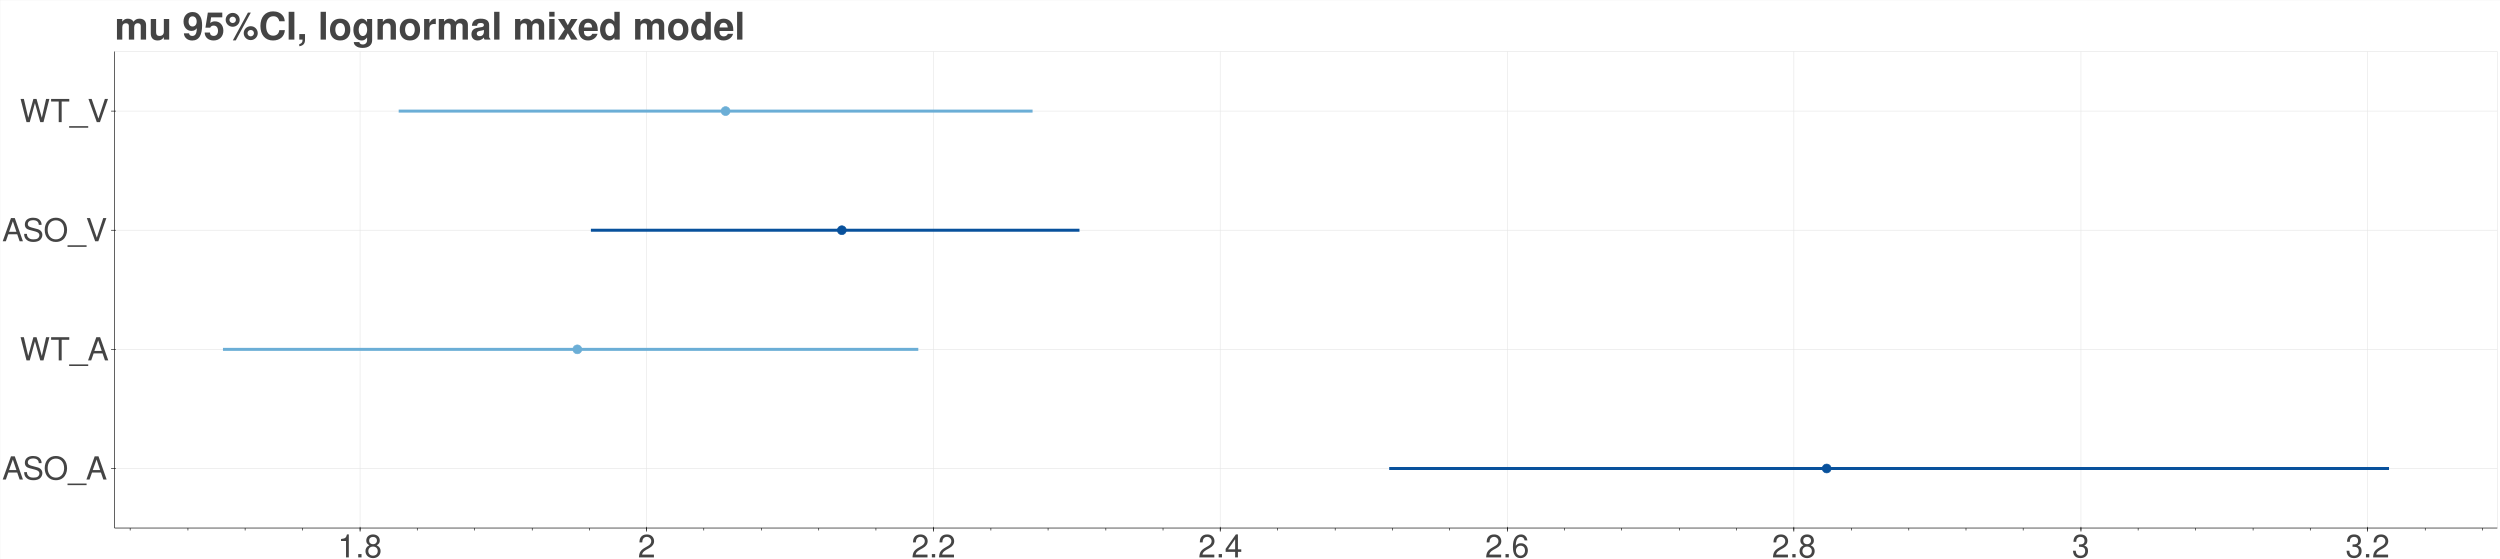
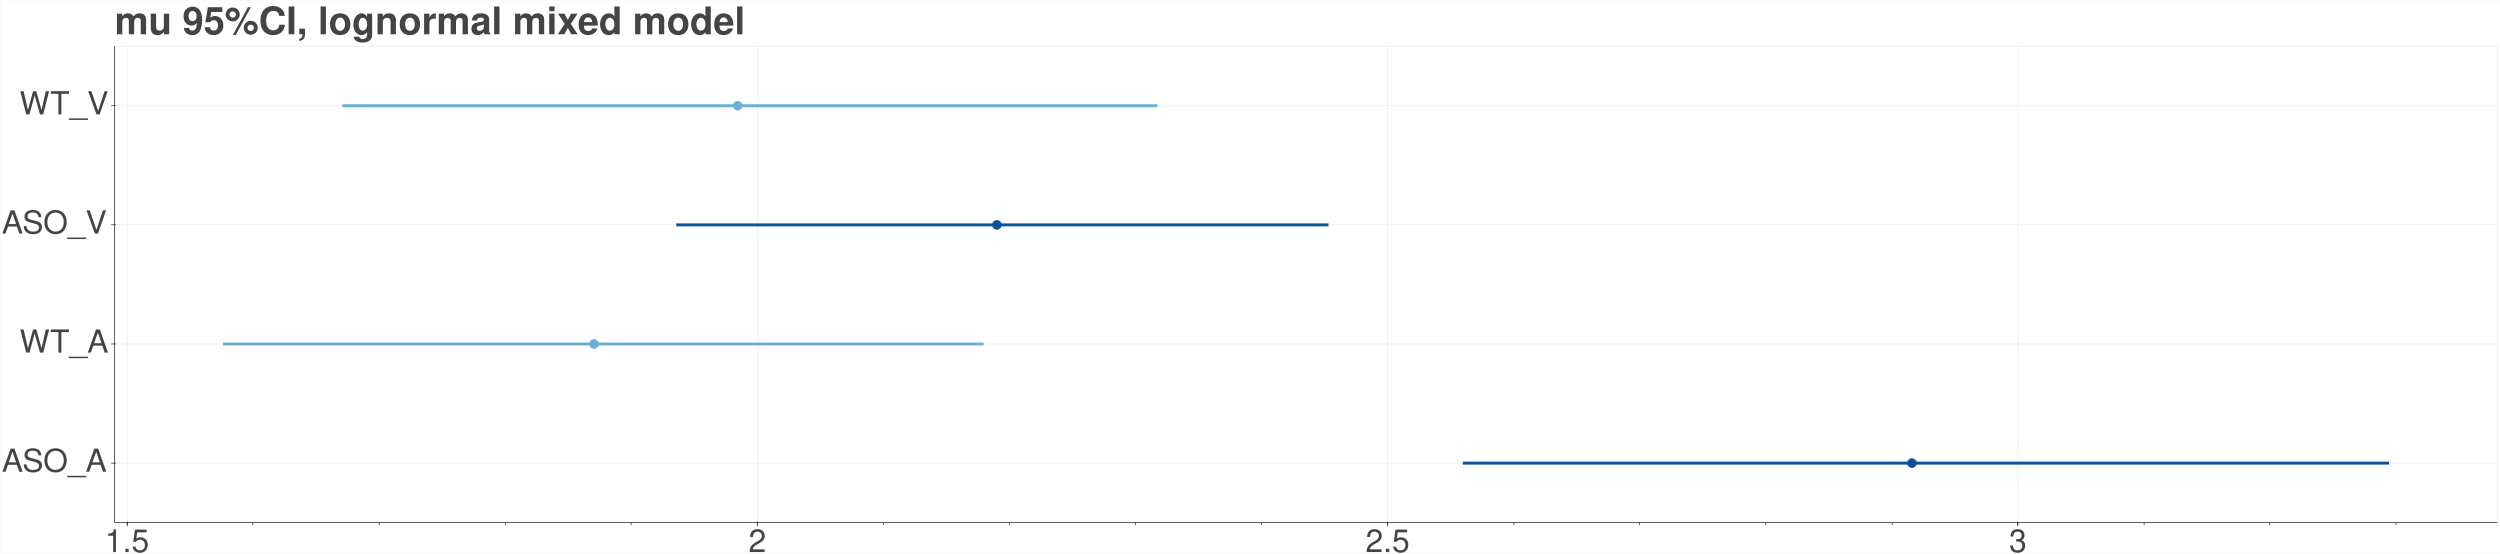
- <svg xmlns="http://www.w3.org/2000/svg" version="1.1" width="4197" height="938">
+ <svg xmlns="http://www.w3.org/2000/svg" version="1.1" width="4197" height="929">
  <defs>
-     <clipPath id="NGXiNAAVsfka">
-       <path fill="none" stroke="none" d="M 192.5 86.5 L 4192.5 86.5 L 4192.5 886.5 L 192.5 886.5 L 192.5 86.5 Z" />
+     <clipPath id="rbMMfqleLrnA">
+       <path fill="none" stroke="none" d="M 0.5 0.5 L 4197.5 0.5 L 4197.5 929.5 L 0.5 929.5 L 0.5 0.5 Z M 192.5 77.5 L 4192.5 77.5 L 4192.5 877.5 L 192.5 877.5 L 192.5 77.5 Z" clip-rule="evenodd" />
    </clipPath>
-     <clipPath id="LnBERZFZrUWz">
-       <path fill="none" stroke="none" d="M 192.5 86.5 L 4192.5 86.5 L 4192.5 886.5 L 192.5 886.5 L 192.5 86.5 Z" />
+     <clipPath id="QTvpvcmMaEGT">
+       <path fill="none" stroke="none" d="M 192.5 77.5 L 4192.5 77.5 L 4192.5 877.5 L 192.5 877.5 L 192.5 77.5 Z" />
    </clipPath>
-     <clipPath id="rWttNwKXHTqR">
-       <path fill="none" stroke="none" d="M 192.5 86.5 L 4192.5 86.5 L 4192.5 886.5 L 192.5 886.5 L 192.5 86.5 Z" />
+     <clipPath id="quhRkFthiWei">
+       <path fill="none" stroke="none" d="M 192.5 77.5 L 4192.5 77.5 L 4192.5 877.5 L 192.5 877.5 L 192.5 77.5 Z" />
    </clipPath>
-     <clipPath id="xBrLtsIlTTOI">
-       <path fill="none" stroke="none" d="M 192.5 86.5 L 4192.5 86.5 L 4192.5 886.5 L 192.5 886.5 L 192.5 86.5 Z" />
+     <clipPath id="WPOokrFFUWuW">
+       <path fill="none" stroke="none" d="M 192.5 77.5 L 4192.5 77.5 L 4192.5 877.5 L 192.5 877.5 L 192.5 77.5 Z" />
    </clipPath>
-     <clipPath id="gKacdXwHvGMh">
-       <path fill="none" stroke="none" d="M 192.5 86.5 L 4192.5 86.5 L 4192.5 886.5 L 192.5 886.5 L 192.5 86.5 Z" />
+     <clipPath id="uvioWGUPwGMw">
+       <path fill="none" stroke="none" d="M 192.5 77.5 L 4192.5 77.5 L 4192.5 877.5 L 192.5 877.5 L 192.5 77.5 Z" />
    </clipPath>
-     <clipPath id="xzFaKappdmht">
-       <path fill="none" stroke="none" d="M 192.5 86.5 L 4192.5 86.5 L 4192.5 886.5 L 192.5 886.5 L 192.5 86.5 Z" />
+     <clipPath id="zdlcFbfyBCiV">
+       <path fill="none" stroke="none" d="M 192.5 77.5 L 4192.5 77.5 L 4192.5 877.5 L 192.5 877.5 L 192.5 77.5 Z" />
    </clipPath>
-     <clipPath id="UdzMVgSdgygn">
-       <path fill="none" stroke="none" d="M 192.5 86.5 L 4192.5 86.5 L 4192.5 886.5 L 192.5 886.5 L 192.5 86.5 Z" />
+     <clipPath id="hNveZxukUZst">
+       <path fill="none" stroke="none" d="M 192.5 77.5 L 4192.5 77.5 L 4192.5 877.5 L 192.5 877.5 L 192.5 77.5 Z" />
    </clipPath>
-     <clipPath id="FBzKxSzuXIbx">
-       <path fill="none" stroke="none" d="M 192.5 86.5 L 4192.5 86.5 L 4192.5 886.5 L 192.5 886.5 L 192.5 86.5 Z" />
+     <clipPath id="ZiauKcSZMxet">
+       <path fill="none" stroke="none" d="M 192.5 77.5 L 4192.5 77.5 L 4192.5 877.5 L 192.5 877.5 L 192.5 77.5 Z" />
    </clipPath>
-     <clipPath id="lheShBekAStv">
-       <path fill="none" stroke="none" d="M 192.5 86.5 L 4192.5 86.5 L 4192.5 886.5 L 192.5 886.5 L 192.5 86.5 Z" />
+     <clipPath id="EwERdiDIKkri">
+       <path fill="none" stroke="none" d="M 192.5 77.5 L 4192.5 77.5 L 4192.5 877.5 L 192.5 877.5 L 192.5 77.5 Z" />
    </clipPath>
-     <clipPath id="EodDrFWEtxQz">
-       <path fill="none" stroke="none" d="M 192.5 86.5 L 4192.5 86.5 L 4192.5 886.5 L 192.5 886.5 L 192.5 86.5 Z" />
+     <clipPath id="FJIExMrbrkbb">
+       <path fill="none" stroke="none" d="M 192.5 77.5 L 4192.5 77.5 L 4192.5 877.5 L 192.5 877.5 L 192.5 77.5 Z" />
    </clipPath>
-     <clipPath id="UKwNLuBQxciR">
-       <path fill="none" stroke="none" d="M 192.5 86.5 L 4192.5 86.5 L 4192.5 886.5 L 192.5 886.5 L 192.5 86.5 Z" />
+     <clipPath id="kORkUsTKtGXe">
+       <path fill="none" stroke="none" d="M 192.5 77.5 L 4192.5 77.5 L 4192.5 877.5 L 192.5 877.5 L 192.5 77.5 Z" />
+     </clipPath>
+     <clipPath id="qQZLDhTJUPSZ">
+       <path fill="none" stroke="none" d="M 192.5 77.5 L 4192.5 77.5 L 4192.5 877.5 L 192.5 877.5 L 192.5 77.5 Z" />
    </clipPath>
  </defs>
-   <path fill="rgb(255,255,255)" stroke="none" paint-order="stroke" d="M 0.5 0.5 L 4197.5 0.5 L 4197.5 938.5 L 0.5 938.5 L 0.5 0.5 Z" fill-opacity="1" />
-   <rect fill="#FFFFFF" stroke="none" x="192" y="86" width="4000" height="800" transform="matrix(1, 0, 0, 1, 0.5, 0.5)" />
-   <path fill="rgb(255,255,255)" stroke="none" paint-order="stroke" d="M 192.5 86.5 L 4192.5 86.5 L 4192.5 886.5 L 192.5 886.5 L 192.5 86.5 Z" fill-opacity="1" />
-   <path fill="none" stroke="rgb(229,229,229)" paint-order="fill" d="M 192.5 86.5 L 4192.5 86.5 L 4192.5 886.5 L 192.5 886.5 L 192.5 86.5 Z" stroke-opacity="1" stroke-linejoin="bevel" stroke-miterlimit="10" />
-   <path fill="none" stroke="rgb(229,229,229)" paint-order="fill" d="M 604.5 886.5 L 604.5 86.5 M 1085.5 886.5 L 1085.5 86.5 M 1567.5 886.5 L 1567.5 86.5 M 2048.5 886.5 L 2048.5 86.5 M 2530.5 886.5 L 2530.5 86.5 M 3011.5 886.5 L 3011.5 86.5 M 3493.5 886.5 L 3493.5 86.5 M 3974.5 886.5 L 3974.5 86.5" stroke-opacity="1" stroke-linejoin="bevel" stroke-miterlimit="10" clip-path="url(#NGXiNAAVsfka)" />
-   <path fill="none" stroke="rgb(229,229,229)" paint-order="fill" d="M 192.5 786.5 L 4192.5 786.5 M 192.5 586.5 L 4192.5 586.5 M 192.5 386.5 L 4192.5 386.5 M 192.5 186.5 L 4192.5 186.5" stroke-opacity="1" stroke-linejoin="bevel" stroke-miterlimit="10" clip-path="url(#LnBERZFZrUWz)" />
-   <path fill="rgb(107,174,214)" stroke="rgb(107,174,214)" paint-order="fill" d="M 1225.605 186.5 A 7.5 7.5 0 0 1 1210.605 186.5 A 7.5 7.5 0 0 1 1225.605 186.5" fill-opacity="1" clip-path="url(#rWttNwKXHTqR)" stroke-opacity="1" stroke-linejoin="bevel" stroke-miterlimit="10" />
-   <path fill="none" stroke="rgb(107,174,214)" paint-order="fill" d="M 669.312 186.5 L 1733.491 186.5" stroke-opacity="1" stroke-linejoin="bevel" stroke-miterlimit="10" stroke-width="5" clip-path="url(#xBrLtsIlTTOI)" />
-   <path fill="rgb(8,81,156)" stroke="rgb(8,81,156)" paint-order="fill" d="M 1420.762 386.5 A 7.5 7.5 0 0 1 1405.762 386.5 A 7.5 7.5 0 0 1 1420.762 386.5" fill-opacity="1" clip-path="url(#gKacdXwHvGMh)" stroke-opacity="1" stroke-linejoin="bevel" stroke-miterlimit="10" />
-   <path fill="none" stroke="rgb(8,81,156)" paint-order="fill" d="M 992.009 386.5 L 1812.226 386.5" stroke-opacity="1" stroke-linejoin="bevel" stroke-miterlimit="10" stroke-width="5" clip-path="url(#xzFaKappdmht)" />
-   <path fill="rgb(107,174,214)" stroke="rgb(107,174,214)" paint-order="fill" d="M 976.726 586.5 A 7.5 7.5 0 0 1 961.726 586.5 A 7.5 7.5 0 0 1 976.726 586.5" fill-opacity="1" clip-path="url(#UdzMVgSdgygn)" stroke-opacity="1" stroke-linejoin="bevel" stroke-miterlimit="10" />
-   <path fill="none" stroke="rgb(107,174,214)" paint-order="fill" d="M 374.318 586.5 L 1541.643 586.5" stroke-opacity="1" stroke-linejoin="bevel" stroke-miterlimit="10" stroke-width="5" clip-path="url(#FBzKxSzuXIbx)" />
-   <path fill="rgb(8,81,156)" stroke="rgb(8,81,156)" paint-order="fill" d="M 3074.149 786.5 A 7.5 7.5 0 0 1 3059.149 786.5 A 7.5 7.5 0 0 1 3074.149 786.5" fill-opacity="1" clip-path="url(#lheShBekAStv)" stroke-opacity="1" stroke-linejoin="bevel" stroke-miterlimit="10" />
-   <path fill="none" stroke="rgb(8,81,156)" paint-order="fill" d="M 2332.192 786.5 L 4010.682 786.5" stroke-opacity="1" stroke-linejoin="bevel" stroke-miterlimit="10" stroke-width="5" clip-path="url(#EodDrFWEtxQz)" />
-   <path fill="none" stroke="rgb(0,0,0)" paint-order="fill" d="M 192.5 886.5 L 4192.5 886.5" stroke-opacity="1" stroke-linejoin="bevel" stroke-miterlimit="10" />
-   <path fill="none" stroke="rgb(0,0,0)" paint-order="fill" d="M 604.5 892.5 L 604.5 884.5 M 1085.5 892.5 L 1085.5 884.5 M 1567.5 892.5 L 1567.5 884.5 M 2048.5 892.5 L 2048.5 884.5 M 2530.5 892.5 L 2530.5 884.5 M 3011.5 892.5 L 3011.5 884.5 M 3493.5 892.5 L 3493.5 884.5 M 3974.5 892.5 L 3974.5 884.5" stroke-opacity="1" stroke-linejoin="bevel" stroke-miterlimit="10" />
-   <path fill="none" stroke="rgb(0,0,0)" paint-order="fill" d="M 507.5 890.5 L 507.5 886.5 M 411.5 890.5 L 411.5 886.5 M 315.5 890.5 L 315.5 886.5 M 218.5 890.5 L 218.5 886.5 M 604.5 890.5 L 604.5 886.5 M 700.5 890.5 L 700.5 886.5 M 796.5 890.5 L 796.5 886.5 M 893.5 890.5 L 893.5 886.5 M 989.5 890.5 L 989.5 886.5 M 1085.5 890.5 L 1085.5 886.5 M 1181.5 890.5 L 1181.5 886.5 M 1278.5 890.5 L 1278.5 886.5 M 1374.5 890.5 L 1374.5 886.5 M 1470.5 890.5 L 1470.5 886.5 M 1567.5 890.5 L 1567.5 886.5 M 1663.5 890.5 L 1663.5 886.5 M 1759.5 890.5 L 1759.5 886.5 M 1856.5 890.5 L 1856.5 886.5 M 1952.5 890.5 L 1952.5 886.5 M 2048.5 890.5 L 2048.5 886.5 M 2144.5 890.5 L 2144.5 886.5 M 2241.5 890.5 L 2241.5 886.5 M 2337.5 890.5 L 2337.5 886.5 M 2433.5 890.5 L 2433.5 886.5 M 2530.5 890.5 L 2530.5 886.5 M 2626.5 890.5 L 2626.5 886.5 M 2722.5 890.5 L 2722.5 886.5 M 2819.5 890.5 L 2819.5 886.5 M 2915.5 890.5 L 2915.5 886.5 M 3011.5 890.5 L 3011.5 886.5 M 3108.5 890.5 L 3108.5 886.5 M 3204.5 890.5 L 3204.5 886.5 M 3300.5 890.5 L 3300.5 886.5 M 3396.5 890.5 L 3396.5 886.5 M 3493.5 890.5 L 3493.5 886.5 M 3589.5 890.5 L 3589.5 886.5 M 3685.5 890.5 L 3685.5 886.5 M 3782.5 890.5 L 3782.5 886.5 M 3878.5 890.5 L 3878.5 886.5 M 3974.5 890.5 L 3974.5 886.5 M 4071.5 890.5 L 4071.5 886.5 M 4167.5 890.5 L 4167.5 886.5" stroke-opacity="1" stroke-linejoin="bevel" stroke-miterlimit="10" />
-   <text fill="rgb(68,68,68)" stroke="none" font-family="helvetica" font-size="40pt" font-style="normal" font-weight="normal" text-decoration="normal" x="566.592" y="935.253" text-anchor="start" dominant-baseline="alphabetic" transform="matrix(1, 0, 0, 1, 0.5, 0.5)" fill-opacity="1">1.8</text>
-   <text fill="none" stroke="rgb(0,0,0)" font-family="helvetica" font-size="40pt" font-style="normal" font-weight="normal" text-decoration="normal" x="566.592" y="935.253" text-anchor="start" dominant-baseline="alphabetic" transform="matrix(1, 0, 0, 1, 0.5, 0.5)" stroke-opacity="0" stroke-linejoin="bevel" stroke-miterlimit="10">1.8</text>
-   <text fill="rgb(68,68,68)" stroke="none" font-family="helvetica" font-size="40pt" font-style="normal" font-weight="normal" text-decoration="normal" x="1070.34" y="935.253" text-anchor="start" dominant-baseline="alphabetic" transform="matrix(1, 0, 0, 1, 0.5, 0.5)" fill-opacity="1">2</text>
-   <text fill="none" stroke="rgb(0,0,0)" font-family="helvetica" font-size="40pt" font-style="normal" font-weight="normal" text-decoration="normal" x="1070.34" y="935.253" text-anchor="start" dominant-baseline="alphabetic" transform="matrix(1, 0, 0, 1, 0.5, 0.5)" stroke-opacity="0" stroke-linejoin="bevel" stroke-miterlimit="10">2</text>
-   <text fill="rgb(68,68,68)" stroke="none" font-family="helvetica" font-size="40pt" font-style="normal" font-weight="normal" text-decoration="normal" x="1529.613" y="935.253" text-anchor="start" dominant-baseline="alphabetic" transform="matrix(1, 0, 0, 1, 0.5, 0.5)" fill-opacity="1">2.2</text>
-   <text fill="none" stroke="rgb(0,0,0)" font-family="helvetica" font-size="40pt" font-style="normal" font-weight="normal" text-decoration="normal" x="1529.613" y="935.253" text-anchor="start" dominant-baseline="alphabetic" transform="matrix(1, 0, 0, 1, 0.5, 0.5)" stroke-opacity="0" stroke-linejoin="bevel" stroke-miterlimit="10">2.2</text>
-   <text fill="rgb(68,68,68)" stroke="none" font-family="helvetica" font-size="40pt" font-style="normal" font-weight="normal" text-decoration="normal" x="2011.124" y="935.253" text-anchor="start" dominant-baseline="alphabetic" transform="matrix(1, 0, 0, 1, 0.5, 0.5)" fill-opacity="1">2.4</text>
-   <text fill="none" stroke="rgb(0,0,0)" font-family="helvetica" font-size="40pt" font-style="normal" font-weight="normal" text-decoration="normal" x="2011.124" y="935.253" text-anchor="start" dominant-baseline="alphabetic" transform="matrix(1, 0, 0, 1, 0.5, 0.5)" stroke-opacity="0" stroke-linejoin="bevel" stroke-miterlimit="10">2.4</text>
-   <text fill="rgb(68,68,68)" stroke="none" font-family="helvetica" font-size="40pt" font-style="normal" font-weight="normal" text-decoration="normal" x="2492.635" y="935.253" text-anchor="start" dominant-baseline="alphabetic" transform="matrix(1, 0, 0, 1, 0.5, 0.5)" fill-opacity="1">2.6</text>
-   <text fill="none" stroke="rgb(0,0,0)" font-family="helvetica" font-size="40pt" font-style="normal" font-weight="normal" text-decoration="normal" x="2492.635" y="935.253" text-anchor="start" dominant-baseline="alphabetic" transform="matrix(1, 0, 0, 1, 0.5, 0.5)" stroke-opacity="0" stroke-linejoin="bevel" stroke-miterlimit="10">2.6</text>
-   <text fill="rgb(68,68,68)" stroke="none" font-family="helvetica" font-size="40pt" font-style="normal" font-weight="normal" text-decoration="normal" x="2974.146" y="935.253" text-anchor="start" dominant-baseline="alphabetic" transform="matrix(1, 0, 0, 1, 0.5, 0.5)" fill-opacity="1">2.8</text>
-   <text fill="none" stroke="rgb(0,0,0)" font-family="helvetica" font-size="40pt" font-style="normal" font-weight="normal" text-decoration="normal" x="2974.146" y="935.253" text-anchor="start" dominant-baseline="alphabetic" transform="matrix(1, 0, 0, 1, 0.5, 0.5)" stroke-opacity="0" stroke-linejoin="bevel" stroke-miterlimit="10">2.8</text>
-   <text fill="rgb(68,68,68)" stroke="none" font-family="helvetica" font-size="40pt" font-style="normal" font-weight="normal" text-decoration="normal" x="3477.895" y="935.253" text-anchor="start" dominant-baseline="alphabetic" transform="matrix(1, 0, 0, 1, 0.5, 0.5)" fill-opacity="1">3</text>
-   <text fill="none" stroke="rgb(0,0,0)" font-family="helvetica" font-size="40pt" font-style="normal" font-weight="normal" text-decoration="normal" x="3477.895" y="935.253" text-anchor="start" dominant-baseline="alphabetic" transform="matrix(1, 0, 0, 1, 0.5, 0.5)" stroke-opacity="0" stroke-linejoin="bevel" stroke-miterlimit="10">3</text>
-   <text fill="rgb(68,68,68)" stroke="none" font-family="helvetica" font-size="40pt" font-style="normal" font-weight="normal" text-decoration="normal" x="3937.167" y="935.253" text-anchor="start" dominant-baseline="alphabetic" transform="matrix(1, 0, 0, 1, 0.5, 0.5)" fill-opacity="1">3.2</text>
-   <text fill="none" stroke="rgb(0,0,0)" font-family="helvetica" font-size="40pt" font-style="normal" font-weight="normal" text-decoration="normal" x="3937.167" y="935.253" text-anchor="start" dominant-baseline="alphabetic" transform="matrix(1, 0, 0, 1, 0.5, 0.5)" stroke-opacity="0" stroke-linejoin="bevel" stroke-miterlimit="10">3.2</text>
-   <path fill="none" stroke="rgb(0,0,0)" paint-order="fill" d="M 192.5 886.5 L 192.5 86.5" stroke-opacity="1" stroke-linejoin="bevel" stroke-miterlimit="10" />
-   <path fill="none" stroke="rgb(0,0,0)" paint-order="fill" d="M 186.5 786.5 L 194.5 786.5 M 186.5 586.5 L 194.5 586.5 M 186.5 386.5 L 194.5 386.5 M 186.5 186.5 L 194.5 186.5" stroke-opacity="1" stroke-linejoin="bevel" stroke-miterlimit="10" />
-   <path fill="none" stroke="rgb(0,0,0)" paint-order="fill" d="" stroke-opacity="1" stroke-linejoin="bevel" stroke-miterlimit="10" />
-   <text fill="rgb(68,68,68)" stroke="none" font-family="helvetica" font-size="40pt" font-style="normal" font-weight="normal" text-decoration="normal" x="3.147" y="804.5" text-anchor="start" dominant-baseline="alphabetic" transform="matrix(1, 0, 0, 1, 0.5, 0.5)" fill-opacity="1">ASO_A</text>
-   <text fill="none" stroke="rgb(0,0,0)" font-family="helvetica" font-size="40pt" font-style="normal" font-weight="normal" text-decoration="normal" x="3.147" y="804.5" text-anchor="start" dominant-baseline="alphabetic" transform="matrix(1, 0, 0, 1, 0.5, 0.5)" stroke-opacity="0" stroke-linejoin="bevel" stroke-miterlimit="10">ASO_A</text>
-   <text fill="rgb(68,68,68)" stroke="none" font-family="helvetica" font-size="40pt" font-style="normal" font-weight="normal" text-decoration="normal" x="32.858" y="604.5" text-anchor="start" dominant-baseline="alphabetic" transform="matrix(1, 0, 0, 1, 0.5, 0.5)" fill-opacity="1">WT_A</text>
-   <text fill="none" stroke="rgb(0,0,0)" font-family="helvetica" font-size="40pt" font-style="normal" font-weight="normal" text-decoration="normal" x="32.858" y="604.5" text-anchor="start" dominant-baseline="alphabetic" transform="matrix(1, 0, 0, 1, 0.5, 0.5)" stroke-opacity="0" stroke-linejoin="bevel" stroke-miterlimit="10">WT_A</text>
-   <text fill="rgb(68,68,68)" stroke="none" font-family="helvetica" font-size="40pt" font-style="normal" font-weight="normal" text-decoration="normal" x="3.147" y="404.5" text-anchor="start" dominant-baseline="alphabetic" transform="matrix(1, 0, 0, 1, 0.5, 0.5)" fill-opacity="1">ASO_V</text>
-   <text fill="none" stroke="rgb(0,0,0)" font-family="helvetica" font-size="40pt" font-style="normal" font-weight="normal" text-decoration="normal" x="3.147" y="404.5" text-anchor="start" dominant-baseline="alphabetic" transform="matrix(1, 0, 0, 1, 0.5, 0.5)" stroke-opacity="0" stroke-linejoin="bevel" stroke-miterlimit="10">ASO_V</text>
-   <text fill="rgb(68,68,68)" stroke="none" font-family="helvetica" font-size="40pt" font-style="normal" font-weight="normal" text-decoration="normal" x="32.858" y="204.5" text-anchor="start" dominant-baseline="alphabetic" transform="matrix(1, 0, 0, 1, 0.5, 0.5)" fill-opacity="1">WT_V</text>
-   <text fill="none" stroke="rgb(0,0,0)" font-family="helvetica" font-size="40pt" font-style="normal" font-weight="normal" text-decoration="normal" x="32.858" y="204.5" text-anchor="start" dominant-baseline="alphabetic" transform="matrix(1, 0, 0, 1, 0.5, 0.5)" stroke-opacity="0" stroke-linejoin="bevel" stroke-miterlimit="10">WT_V</text>
-   <text fill="rgb(68,68,68)" stroke="none" font-family="helvetica" font-size="48pt" font-style="normal" font-weight="bold" text-decoration="normal" x="192" y="66" text-anchor="start" dominant-baseline="alphabetic" transform="matrix(1, 0, 0, 1, 0.5, 0.5)" fill-opacity="1">mu 95%CI, lognormal mixed model</text>
-   <text fill="none" stroke="rgb(0,0,0)" font-family="helvetica" font-size="48pt" font-style="normal" font-weight="bold" text-decoration="normal" x="192" y="66" text-anchor="start" dominant-baseline="alphabetic" transform="matrix(1, 0, 0, 1, 0.5, 0.5)" stroke-opacity="0" stroke-miterlimit="10" stroke-dasharray="">mu 95%CI, lognormal mixed model</text>
+   <path fill="#ffffff" stroke="none" paint-order="stroke" d="M 0.5 0.5 L 4197.5 0.5 L 4197.5 929.5 L 0.5 929.5 L 0.5 0.5 Z" clip-path="url(#rbMMfqleLrnA)" />
+   <path fill="#ffffff" stroke="none" paint-order="stroke" d="M 192.5 77.5 L 4192.5 77.5 L 4192.5 877.5 L 192.5 877.5 L 192.5 77.5 Z" />
+   <path fill="none" stroke="#e5e5e5" paint-order="fill" d="M 192.5 77.5 L 4192.5 77.5 L 4192.5 877.5 L 192.5 877.5 L 192.5 77.5 Z" stroke-linejoin="bevel" stroke-miterlimit="10" />
+   <path fill="none" stroke="#e5e5e5" paint-order="fill" d="M 213.5 877.5 L 213.5 77.5 M 1271.5 877.5 L 1271.5 77.5 M 2329.5 877.5 L 2329.5 77.5 M 3387.5 877.5 L 3387.5 77.5" stroke-linejoin="bevel" stroke-miterlimit="10" clip-path="url(#QTvpvcmMaEGT)" />
+   <path fill="none" stroke="#e5e5e5" paint-order="fill" d="M 192.5 777.5 L 4192.5 777.5 M 192.5 577.5 L 4192.5 577.5 M 192.5 377.5 L 4192.5 377.5 M 192.5 177.5 L 4192.5 177.5" stroke-linejoin="bevel" stroke-miterlimit="10" clip-path="url(#quhRkFthiWei)" />
+   <path fill="rgb(107,174,214)" stroke="rgb(107,174,214)" paint-order="fill" d="M 1245.911 177.5 A 7.5 7.5 0 0 1 1230.911 177.5 A 7.5 7.5 0 0 1 1245.911 177.5" fill-opacity="1" clip-path="url(#WPOokrFFUWuW)" stroke-opacity="1" stroke-linejoin="bevel" stroke-miterlimit="10" />
+   <path fill="none" stroke="#6baed6" paint-order="fill" d="M 574.69 177.5 L 1943.232 177.5" stroke-linejoin="bevel" stroke-miterlimit="10" stroke-width="5" clip-path="url(#uvioWGUPwGMw)" />
+   <path fill="rgb(8,81,156)" stroke="rgb(8,81,156)" paint-order="fill" d="M 1681.108 377.5 A 7.5 7.5 0 0 1 1666.108 377.5 A 7.5 7.5 0 0 1 1681.108 377.5" fill-opacity="1" clip-path="url(#zdlcFbfyBCiV)" stroke-opacity="1" stroke-linejoin="bevel" stroke-miterlimit="10" />
+   <path fill="none" stroke="#08519c" paint-order="fill" d="M 1135.362 377.5 L 2230.261 377.5" stroke-linejoin="bevel" stroke-miterlimit="10" stroke-width="5" clip-path="url(#hNveZxukUZst)" />
+   <path fill="rgb(107,174,214)" stroke="rgb(107,174,214)" paint-order="fill" d="M 1004.663 577.5 A 7.5 7.5 0 0 1 989.663 577.5 A 7.5 7.5 0 0 1 1004.663 577.5" fill-opacity="1" clip-path="url(#ZiauKcSZMxet)" stroke-opacity="1" stroke-linejoin="bevel" stroke-miterlimit="10" />
+   <path fill="none" stroke="#6baed6" paint-order="fill" d="M 374.318 577.5 L 1651.204 577.5" stroke-linejoin="bevel" stroke-miterlimit="10" stroke-width="5" clip-path="url(#EwERdiDIKkri)" />
+   <path fill="rgb(8,81,156)" stroke="rgb(8,81,156)" paint-order="fill" d="M 3217.305 777.5 A 7.5 7.5 0 0 1 3202.305 777.5 A 7.5 7.5 0 0 1 3217.305 777.5" fill-opacity="1" clip-path="url(#FJIExMrbrkbb)" stroke-opacity="1" stroke-linejoin="bevel" stroke-miterlimit="10" />
+   <path fill="none" stroke="#08519c" paint-order="fill" d="M 2455.829 777.5 L 4010.682 777.5" stroke-linejoin="bevel" stroke-miterlimit="10" stroke-width="5" clip-path="url(#kORkUsTKtGXe)" />
+   <path fill="none" stroke="black" paint-order="fill" d="M 192.5 877.5 L 4192.5 877.5" stroke-linejoin="bevel" stroke-miterlimit="10" />
+   <path fill="none" stroke="black" paint-order="fill" d="M 213.5 883.5 L 213.5 875.5 M 1271.5 883.5 L 1271.5 875.5 M 2329.5 883.5 L 2329.5 875.5 M 3387.5 883.5 L 3387.5 875.5" stroke-linejoin="bevel" stroke-miterlimit="10" />
+   <path fill="none" stroke="black" paint-order="fill" d="M 213.5 881.5 L 213.5 877.5 M 424.5 881.5 L 424.5 877.5 M 636.5 881.5 L 636.5 877.5 M 848.5 881.5 L 848.5 877.5 M 1059.5 881.5 L 1059.5 877.5 M 1271.5 881.5 L 1271.5 877.5 M 1483.5 881.5 L 1483.5 877.5 M 1694.5 881.5 L 1694.5 877.5 M 1906.5 881.5 L 1906.5 877.5 M 2117.5 881.5 L 2117.5 877.5 M 2329.5 881.5 L 2329.5 877.5 M 2541.5 881.5 L 2541.5 877.5 M 2752.5 881.5 L 2752.5 877.5 M 2964.5 881.5 L 2964.5 877.5 M 3176.5 881.5 L 3176.5 877.5 M 3387.5 881.5 L 3387.5 877.5 M 3599.5 881.5 L 3599.5 877.5 M 3810.5 881.5 L 3810.5 877.5 M 4022.5 881.5 L 4022.5 877.5" stroke-linejoin="bevel" stroke-miterlimit="10" />
+   <text fill="#444444" stroke="none" font-family="helvetica" font-size="40pt" font-style="normal" font-weight="normal" text-decoration="normal" x="175.672" y="926.375" text-anchor="start" dominant-baseline="alphabetic" transform="matrix(1, 0, 0, 1, 0.5, 0.5)">1.5</text>
+   <text fill="none" stroke="rgb(0,0,0)" font-family="helvetica" font-size="40pt" font-style="normal" font-weight="normal" text-decoration="normal" x="175.672" y="926.375" text-anchor="start" dominant-baseline="alphabetic" transform="matrix(1, 0, 0, 1, 0.5, 0.5)" stroke-opacity="0" stroke-linejoin="bevel" stroke-miterlimit="10">1.5</text>
+   <text fill="#444444" stroke="none" font-family="helvetica" font-size="40pt" font-style="normal" font-weight="normal" text-decoration="normal" x="1256.107" y="926.375" text-anchor="start" dominant-baseline="alphabetic" transform="matrix(1, 0, 0, 1, 0.5, 0.5)">2</text>
+   <text fill="none" stroke="rgb(0,0,0)" font-family="helvetica" font-size="40pt" font-style="normal" font-weight="normal" text-decoration="normal" x="1256.107" y="926.375" text-anchor="start" dominant-baseline="alphabetic" transform="matrix(1, 0, 0, 1, 0.5, 0.5)" stroke-opacity="0" stroke-linejoin="bevel" stroke-miterlimit="10">2</text>
+   <text fill="#444444" stroke="none" font-family="helvetica" font-size="40pt" font-style="normal" font-weight="normal" text-decoration="normal" x="2291.925" y="926.375" text-anchor="start" dominant-baseline="alphabetic" transform="matrix(1, 0, 0, 1, 0.5, 0.5)">2.5</text>
+   <text fill="none" stroke="rgb(0,0,0)" font-family="helvetica" font-size="40pt" font-style="normal" font-weight="normal" text-decoration="normal" x="2291.925" y="926.375" text-anchor="start" dominant-baseline="alphabetic" transform="matrix(1, 0, 0, 1, 0.5, 0.5)" stroke-opacity="0" stroke-linejoin="bevel" stroke-miterlimit="10">2.5</text>
+   <text fill="#444444" stroke="none" font-family="helvetica" font-size="40pt" font-style="normal" font-weight="normal" text-decoration="normal" x="3372.36" y="926.375" text-anchor="start" dominant-baseline="alphabetic" transform="matrix(1, 0, 0, 1, 0.5, 0.5)">3</text>
+   <text fill="none" stroke="rgb(0,0,0)" font-family="helvetica" font-size="40pt" font-style="normal" font-weight="normal" text-decoration="normal" x="3372.36" y="926.375" text-anchor="start" dominant-baseline="alphabetic" transform="matrix(1, 0, 0, 1, 0.5, 0.5)" stroke-opacity="0" stroke-linejoin="bevel" stroke-miterlimit="10">3</text>
+   <path fill="none" stroke="black" paint-order="fill" d="M 192.5 877.5 L 192.5 77.5" stroke-linejoin="bevel" stroke-miterlimit="10" />
+   <path fill="none" stroke="black" paint-order="fill" d="M 186.5 777.5 L 194.5 777.5 M 186.5 577.5 L 194.5 577.5 M 186.5 377.5 L 194.5 377.5 M 186.5 177.5 L 194.5 177.5" stroke-linejoin="bevel" stroke-miterlimit="10" />
+   <path fill="none" stroke="black" paint-order="fill" d="" stroke-linejoin="bevel" stroke-miterlimit="10" />
+   <text fill="#444444" stroke="none" font-family="helvetica" font-size="40pt" font-style="normal" font-weight="normal" text-decoration="normal" x="2.583" y="791.5" text-anchor="start" dominant-baseline="alphabetic" transform="matrix(1, 0, 0, 1, 0.5, 0.5)">ASO_A</text>
+   <text fill="none" stroke="rgb(0,0,0)" font-family="helvetica" font-size="40pt" font-style="normal" font-weight="normal" text-decoration="normal" x="2.583" y="791.5" text-anchor="start" dominant-baseline="alphabetic" transform="matrix(1, 0, 0, 1, 0.5, 0.5)" stroke-opacity="0" stroke-linejoin="bevel" stroke-miterlimit="10">ASO_A</text>
+   <text fill="#444444" stroke="none" font-family="helvetica" font-size="40pt" font-style="normal" font-weight="normal" text-decoration="normal" x="32.383" y="591.5" text-anchor="start" dominant-baseline="alphabetic" transform="matrix(1, 0, 0, 1, 0.5, 0.5)">WT_A</text>
+   <text fill="none" stroke="rgb(0,0,0)" font-family="helvetica" font-size="40pt" font-style="normal" font-weight="normal" text-decoration="normal" x="32.383" y="591.5" text-anchor="start" dominant-baseline="alphabetic" transform="matrix(1, 0, 0, 1, 0.5, 0.5)" stroke-opacity="0" stroke-linejoin="bevel" stroke-miterlimit="10">WT_A</text>
+   <text fill="#444444" stroke="none" font-family="helvetica" font-size="40pt" font-style="normal" font-weight="normal" text-decoration="normal" x="2.583" y="391.5" text-anchor="start" dominant-baseline="alphabetic" transform="matrix(1, 0, 0, 1, 0.5, 0.5)">ASO_V</text>
+   <text fill="none" stroke="rgb(0,0,0)" font-family="helvetica" font-size="40pt" font-style="normal" font-weight="normal" text-decoration="normal" x="2.583" y="391.5" text-anchor="start" dominant-baseline="alphabetic" transform="matrix(1, 0, 0, 1, 0.5, 0.5)" stroke-opacity="0" stroke-linejoin="bevel" stroke-miterlimit="10">ASO_V</text>
+   <text fill="#444444" stroke="none" font-family="helvetica" font-size="40pt" font-style="normal" font-weight="normal" text-decoration="normal" x="32.383" y="191.5" text-anchor="start" dominant-baseline="alphabetic" transform="matrix(1, 0, 0, 1, 0.5, 0.5)">WT_V</text>
+   <text fill="none" stroke="rgb(0,0,0)" font-family="helvetica" font-size="40pt" font-style="normal" font-weight="normal" text-decoration="normal" x="32.383" y="191.5" text-anchor="start" dominant-baseline="alphabetic" transform="matrix(1, 0, 0, 1, 0.5, 0.5)" stroke-opacity="0" stroke-linejoin="bevel" stroke-miterlimit="10">WT_V</text>
+   <text fill="#444444" stroke="none" font-family="helvetica" font-size="48pt" font-style="normal" font-weight="bold" text-decoration="normal" x="0" y="50" text-anchor="start" dominant-baseline="alphabetic" transform="matrix(1, 0, 0, 1, 192.5, 7.5)">mu 95%CI, lognormal mixed model</text>
+   <text fill="none" stroke="rgb(0,0,0)" font-family="helvetica" font-size="48pt" font-style="normal" font-weight="bold" text-decoration="normal" x="0" y="50" text-anchor="start" dominant-baseline="alphabetic" transform="matrix(1, 0, 0, 1, 192.5, 7.5)" stroke-opacity="0" stroke-miterlimit="10" stroke-dasharray="">mu 95%CI, lognormal mixed model</text>
</svg>
